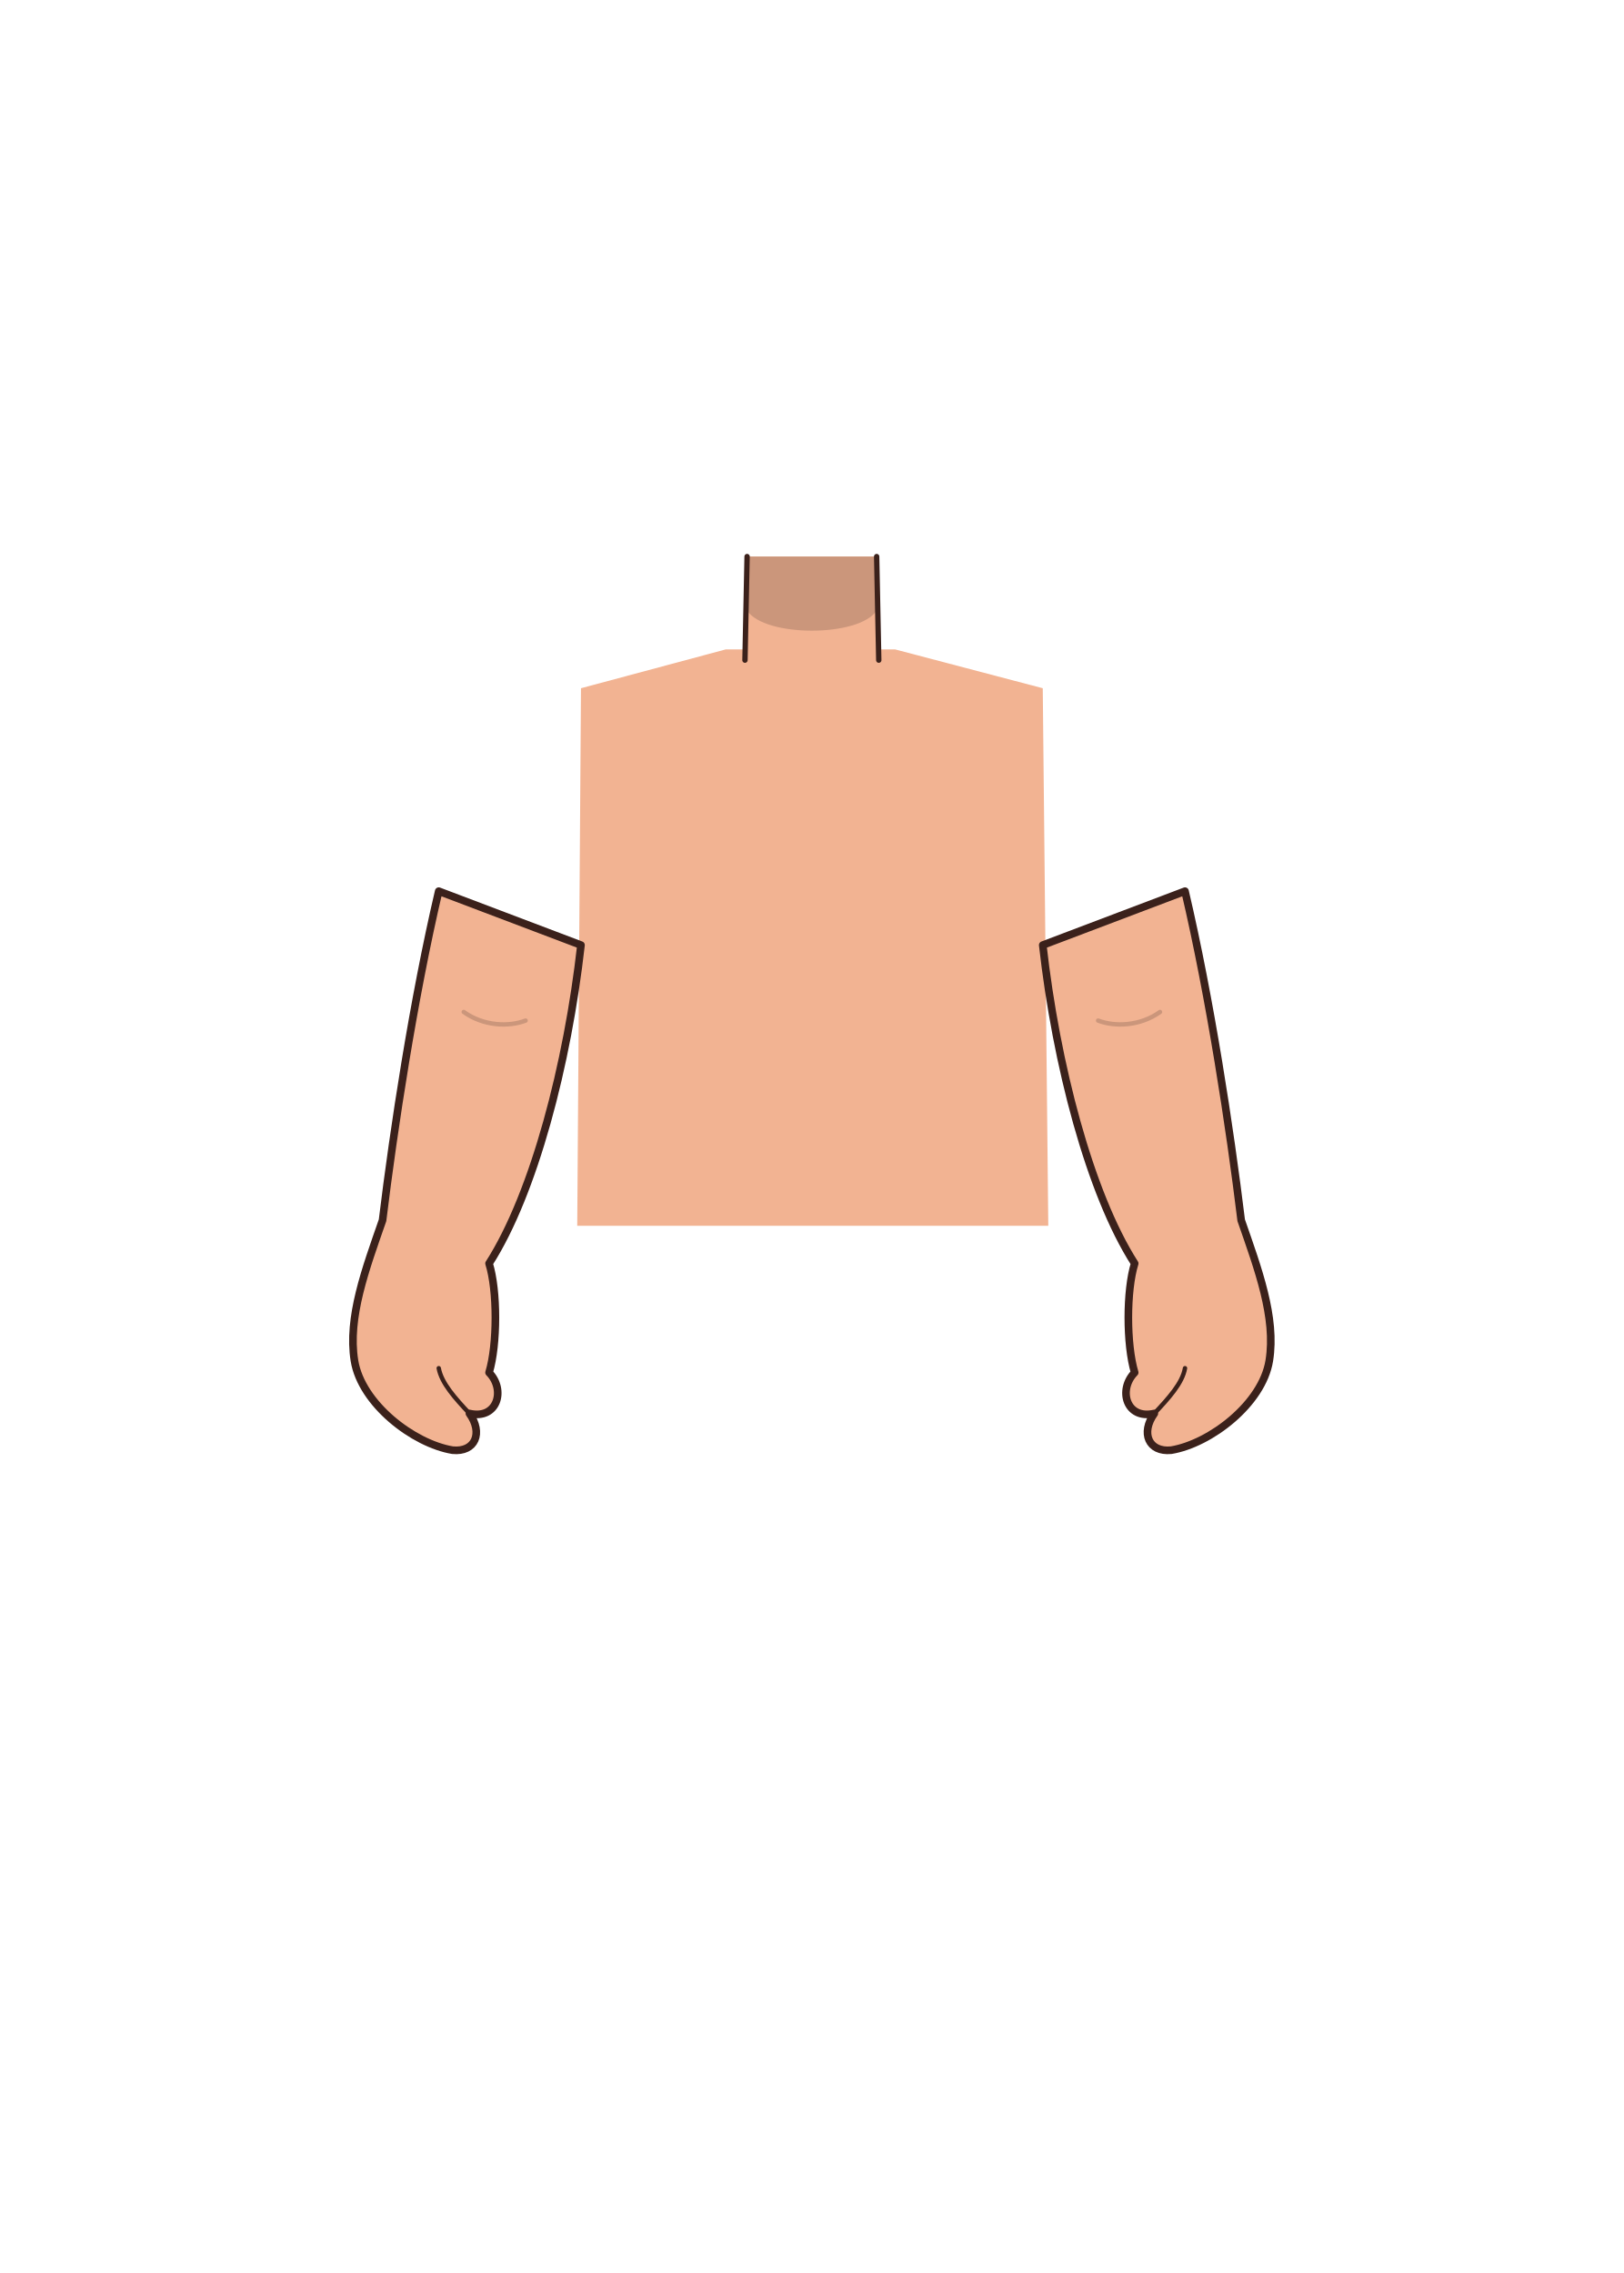
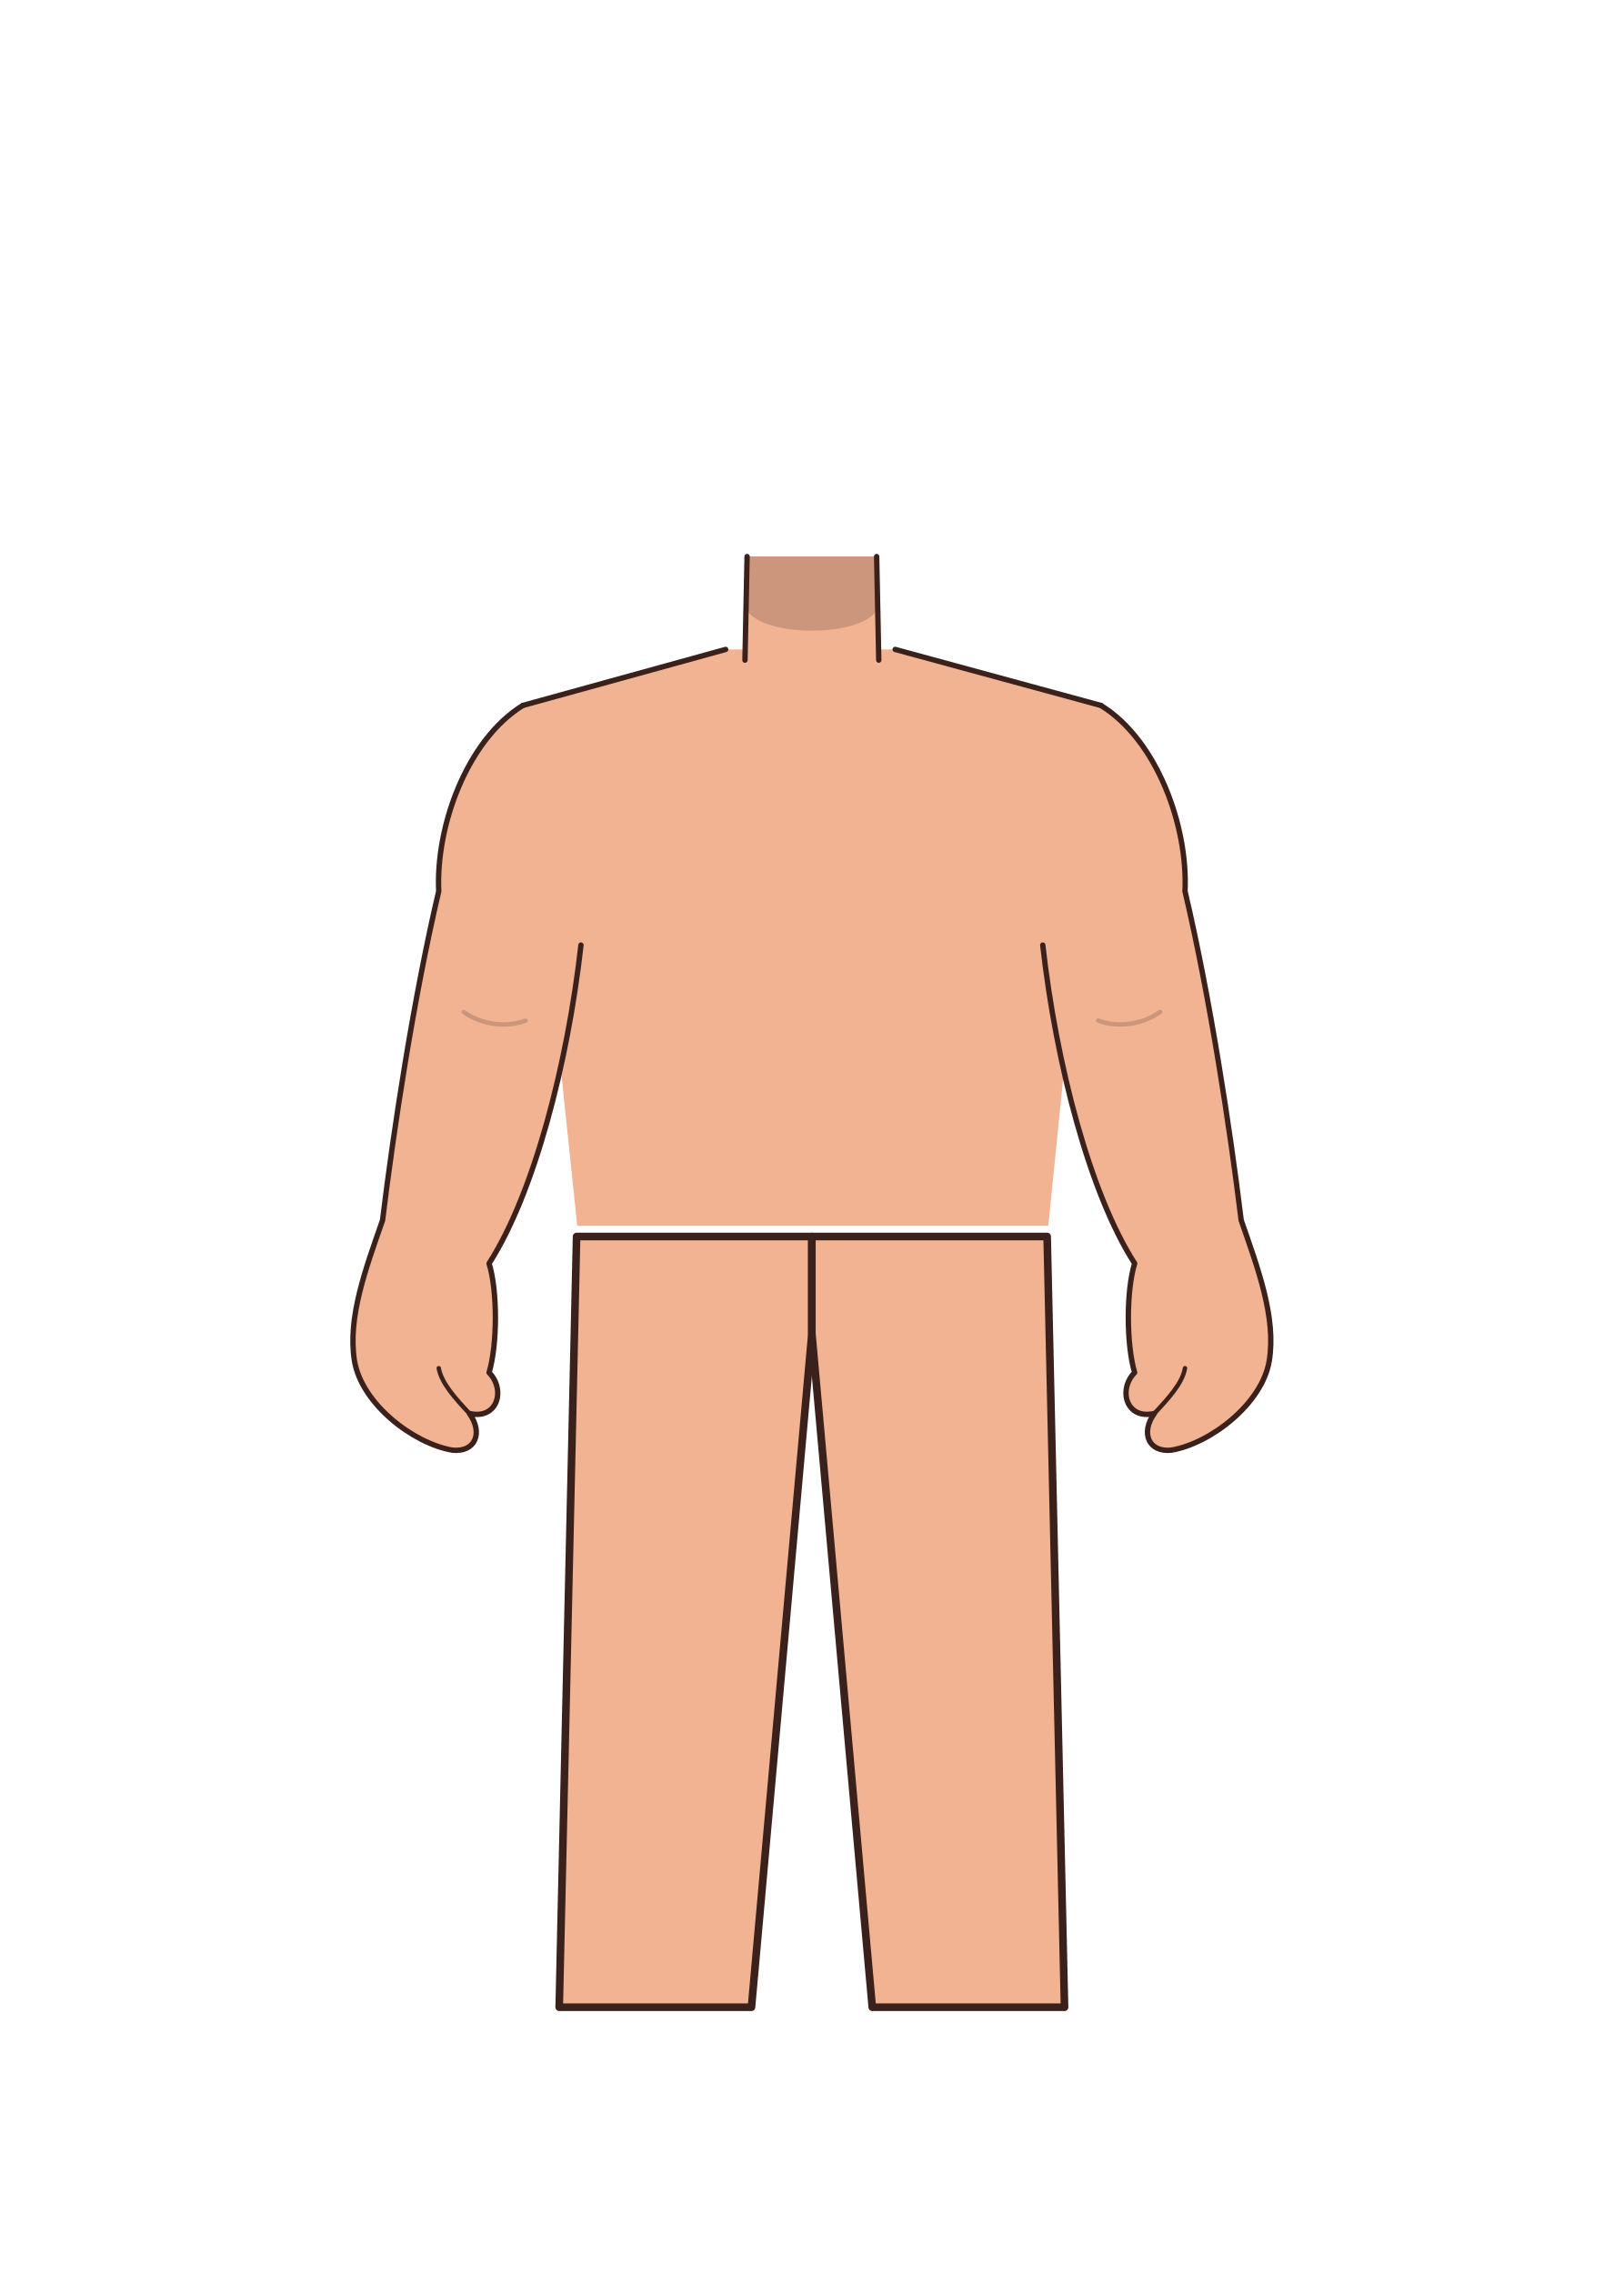
<svg xmlns="http://www.w3.org/2000/svg" viewBox="0 0 1000 1400" width="1000" height="1400">
  <g id="body">
-     <path d="M 446.9 400 L 551.3 400 L 642.2 423.9 L 645.6 755 L 355.5 755 L 357.8 423.9 Z" fill="#F2B392" stroke="none" stroke-width="0" stroke-linejoin="round" stroke-linecap="round" data-fill="skin" data-stroke="none" />
+     <path d="M 355.1 761.6 L 500 761.6 L 500 821.4 L 462.8 1236.3 L 344.4 1236.3 Z" fill="#F2B392" stroke="#3B211B" stroke-width="4.7" stroke-linejoin="round" stroke-linecap="round" data-fill="skin" data-stroke="#3B211B" />
+     <path d="M 644.9 761.6 L 500 761.6 L 500 821.4 L 537.2 1236.3 L 655.6 1236.3 Z" fill="#F2B392" stroke="#3B211B" stroke-width="4.7" stroke-linejoin="round" stroke-linecap="round" data-fill="skin" data-stroke="#3B211B" />
+     <path d="M 446.9 400 L 551.3 400 L 678 434.5 L 645.6 755 L 355.5 755 L 322 434.5 Z" fill="#F2B392" stroke="none" stroke-width="0" stroke-linejoin="round" stroke-linecap="round" data-fill="skin" data-stroke="none" />
    <path d="M 460.1 342.8 L 458.8 406.6 L 541.2 406.6 L 539.9 342.8 Z" fill="#F2B392" stroke="none" stroke-width="0" stroke-linejoin="round" stroke-linecap="round" data-fill="skin" data-stroke="none" />
    <path d="M 460.1 342.8 L 539.9 342.8 L 539.9 376 C 529.3 392.6 470.7 392.6 460.1 376 Z" fill="#cb967b" stroke="none" stroke-width="0" stroke-linejoin="round" stroke-linecap="round" data-fill="skinShade" data-stroke="none" />
    <path d="M 460.1 342.8 L 458.8 406.6" fill="none" stroke="#3B211B" stroke-width="3.3" stroke-linejoin="round" stroke-linecap="round" data-fill="none" data-stroke="#3B211B" />
    <path d="M 539.9 342.8 L 541.2 406.6" fill="none" stroke="#3B211B" stroke-width="3.3" stroke-linejoin="round" stroke-linecap="round" data-fill="none" data-stroke="#3B211B" />
-     <path d="M 270.2 548.9 C 254.6 615.4 242.5 695.1 235.6 751.6 C 225.2 781.5 214 811.5 218.3 838.1 C 222.6 864.6 254.6 889.2 278.7 893.2 C 292.7 894.6 297.7 882.6 289.1 870.6 C 306.4 874.6 311.6 856 301.2 845.4 C 306.4 828.1 306.4 794.8 301.2 778.2 C 328.9 735 349.6 655.2 357.8 582.1 Z" fill="#F2B392" stroke="#3B211B" stroke-width="4.7" stroke-linejoin="round" stroke-linecap="round" data-fill="skin" data-stroke="#3B211B" />
-     <path d="M 729.8 548.9 C 745.4 615.4 757.5 695.1 764.4 751.6 C 774.8 781.5 786 811.5 781.7 838.1 C 777.4 864.6 745.4 889.2 721.3 893.2 C 707.4 894.6 702.3 882.6 710.9 870.6 C 693.6 874.6 688.4 856 698.8 845.4 C 693.6 828.1 693.6 794.8 698.8 778.2 C 671.1 735 650.4 655.2 642.2 582.1 Z" fill="#F2B392" stroke="#3B211B" stroke-width="4.7" stroke-linejoin="round" stroke-linecap="round" data-fill="skin" data-stroke="#3B211B" />
+     <path d="M 322 434.5 C 287.5 455.8 268.3 509 270.2 548.9 C 254.6 615.4 242.5 695.1 235.6 751.6 C 225.2 781.5 214 811.5 218.3 838.1 C 222.6 864.6 254.6 889.2 278.7 893.2 C 292.7 894.6 297.7 882.6 289.1 870.6 C 306.4 874.6 311.6 856 301.2 845.4 C 306.4 828.1 306.4 794.8 301.2 778.2 C 328.9 735 349.6 655.2 357.8 582.1 Z" fill="#F2B392" stroke="none" stroke-width="0" stroke-linejoin="round" stroke-linecap="round" data-fill="skin" data-stroke="none" />
+     <path d="M 678 434.5 C 712.6 455.8 731.7 509 729.8 548.9 C 745.4 615.4 757.5 695.1 764.4 751.6 C 774.8 781.5 786 811.5 781.7 838.1 C 777.4 864.6 745.4 889.2 721.3 893.2 C 707.4 894.6 702.3 882.6 710.9 870.6 C 693.6 874.6 688.4 856 698.8 845.4 C 693.6 828.1 693.6 794.8 698.8 778.2 C 671.1 735 650.4 655.2 642.2 582.1 Z" fill="#F2B392" stroke="none" stroke-width="0" stroke-linejoin="round" stroke-linecap="round" data-fill="skin" data-stroke="none" />
+     <path d="M 322 434.5 C 287.5 455.8 268.3 509 270.2 548.9 C 254.6 615.4 242.5 695.1 235.6 751.6 C 225.2 781.5 214 811.5 218.3 838.1 C 222.6 864.6 254.6 889.2 278.7 893.2 C 292.7 894.6 297.7 882.6 289.1 870.6 C 306.4 874.6 311.6 856 301.2 845.4 C 306.4 828.1 306.4 794.8 301.2 778.2 C 328.9 735 349.6 655.2 357.8 582.1" fill="none" stroke="#3B211B" stroke-width="3.3" stroke-linejoin="round" stroke-linecap="round" data-fill="none" data-stroke="#3B211B" />
+     <path d="M 678 434.5 C 712.6 455.8 731.7 509 729.8 548.9 C 745.4 615.4 757.5 695.1 764.4 751.6 C 774.8 781.5 786 811.5 781.7 838.1 C 777.4 864.6 745.4 889.2 721.3 893.2 C 707.4 894.6 702.3 882.6 710.9 870.6 C 693.6 874.6 688.4 856 698.8 845.4 C 693.6 828.1 693.6 794.8 698.8 778.2 C 671.1 735 650.4 655.2 642.2 582.1" fill="none" stroke="#3B211B" stroke-width="3.3" stroke-linejoin="round" stroke-linecap="round" data-fill="none" data-stroke="#3B211B" />
+     <path d="M 446.9 400 L 322 434.5" fill="none" stroke="#3B211B" stroke-width="3.3" stroke-linejoin="round" stroke-linecap="round" data-fill="none" data-stroke="#3B211B" />
+     <path d="M 551.3 400 L 678 434.5" fill="none" stroke="#3B211B" stroke-width="3.3" stroke-linejoin="round" stroke-linecap="round" data-fill="none" data-stroke="#3B211B" />
    <path d="M 289.1 870.6 C 280.4 861.3 271.9 852 270.2 842.7" fill="none" stroke="#3B211B" stroke-width="2.7" stroke-linejoin="round" stroke-linecap="round" data-fill="none" data-stroke="#3B211B" />
    <path d="M 710.9 870.6 C 719.6 861.3 728.2 852 729.8 842.7" fill="none" stroke="#3B211B" stroke-width="2.7" stroke-linejoin="round" stroke-linecap="round" data-fill="none" data-stroke="#3B211B" />
    <path d="M 285.6 623.3 C 297.7 632 313.3 632.6 323.7 628.6" fill="none" stroke="#cb967b" stroke-width="2.7" stroke-linejoin="round" stroke-linecap="round" data-fill="none" data-stroke="skinShade" />
    <path d="M 714.4 623.3 C 702.3 632 686.7 632.6 676.3 628.6" fill="none" stroke="#cb967b" stroke-width="2.7" stroke-linejoin="round" stroke-linecap="round" data-fill="none" data-stroke="skinShade" />
  </g>
</svg>
